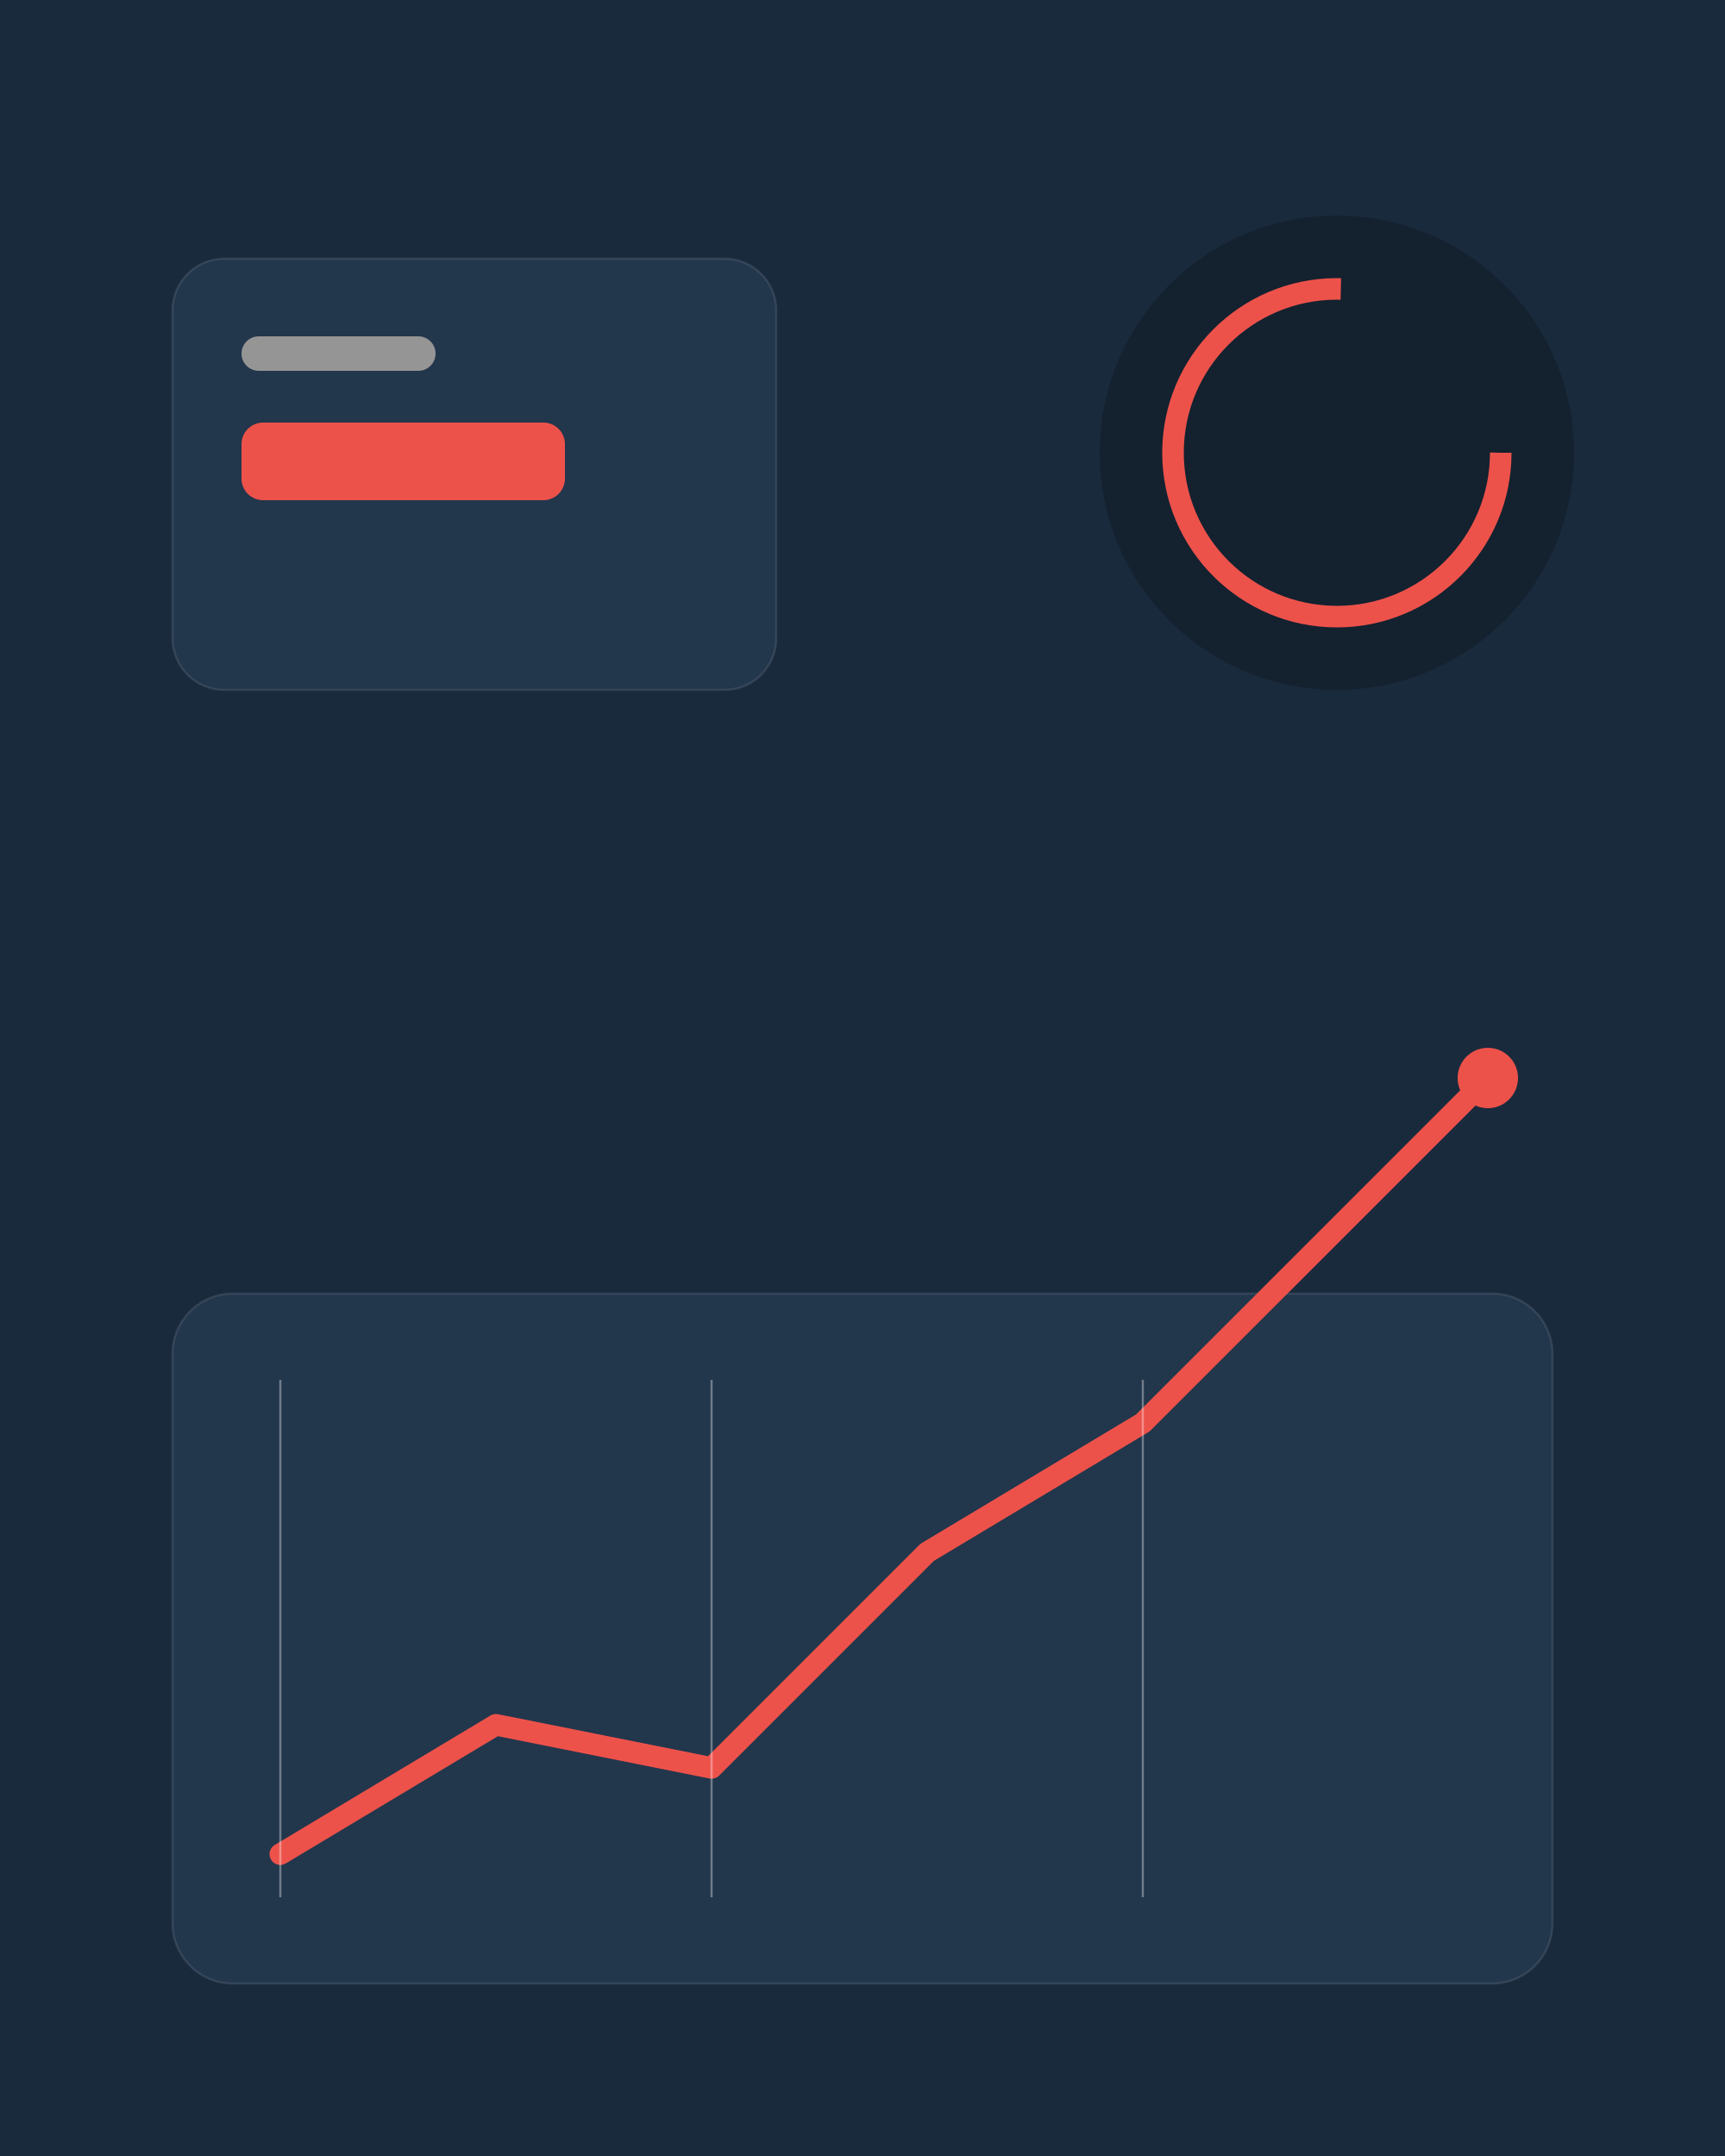
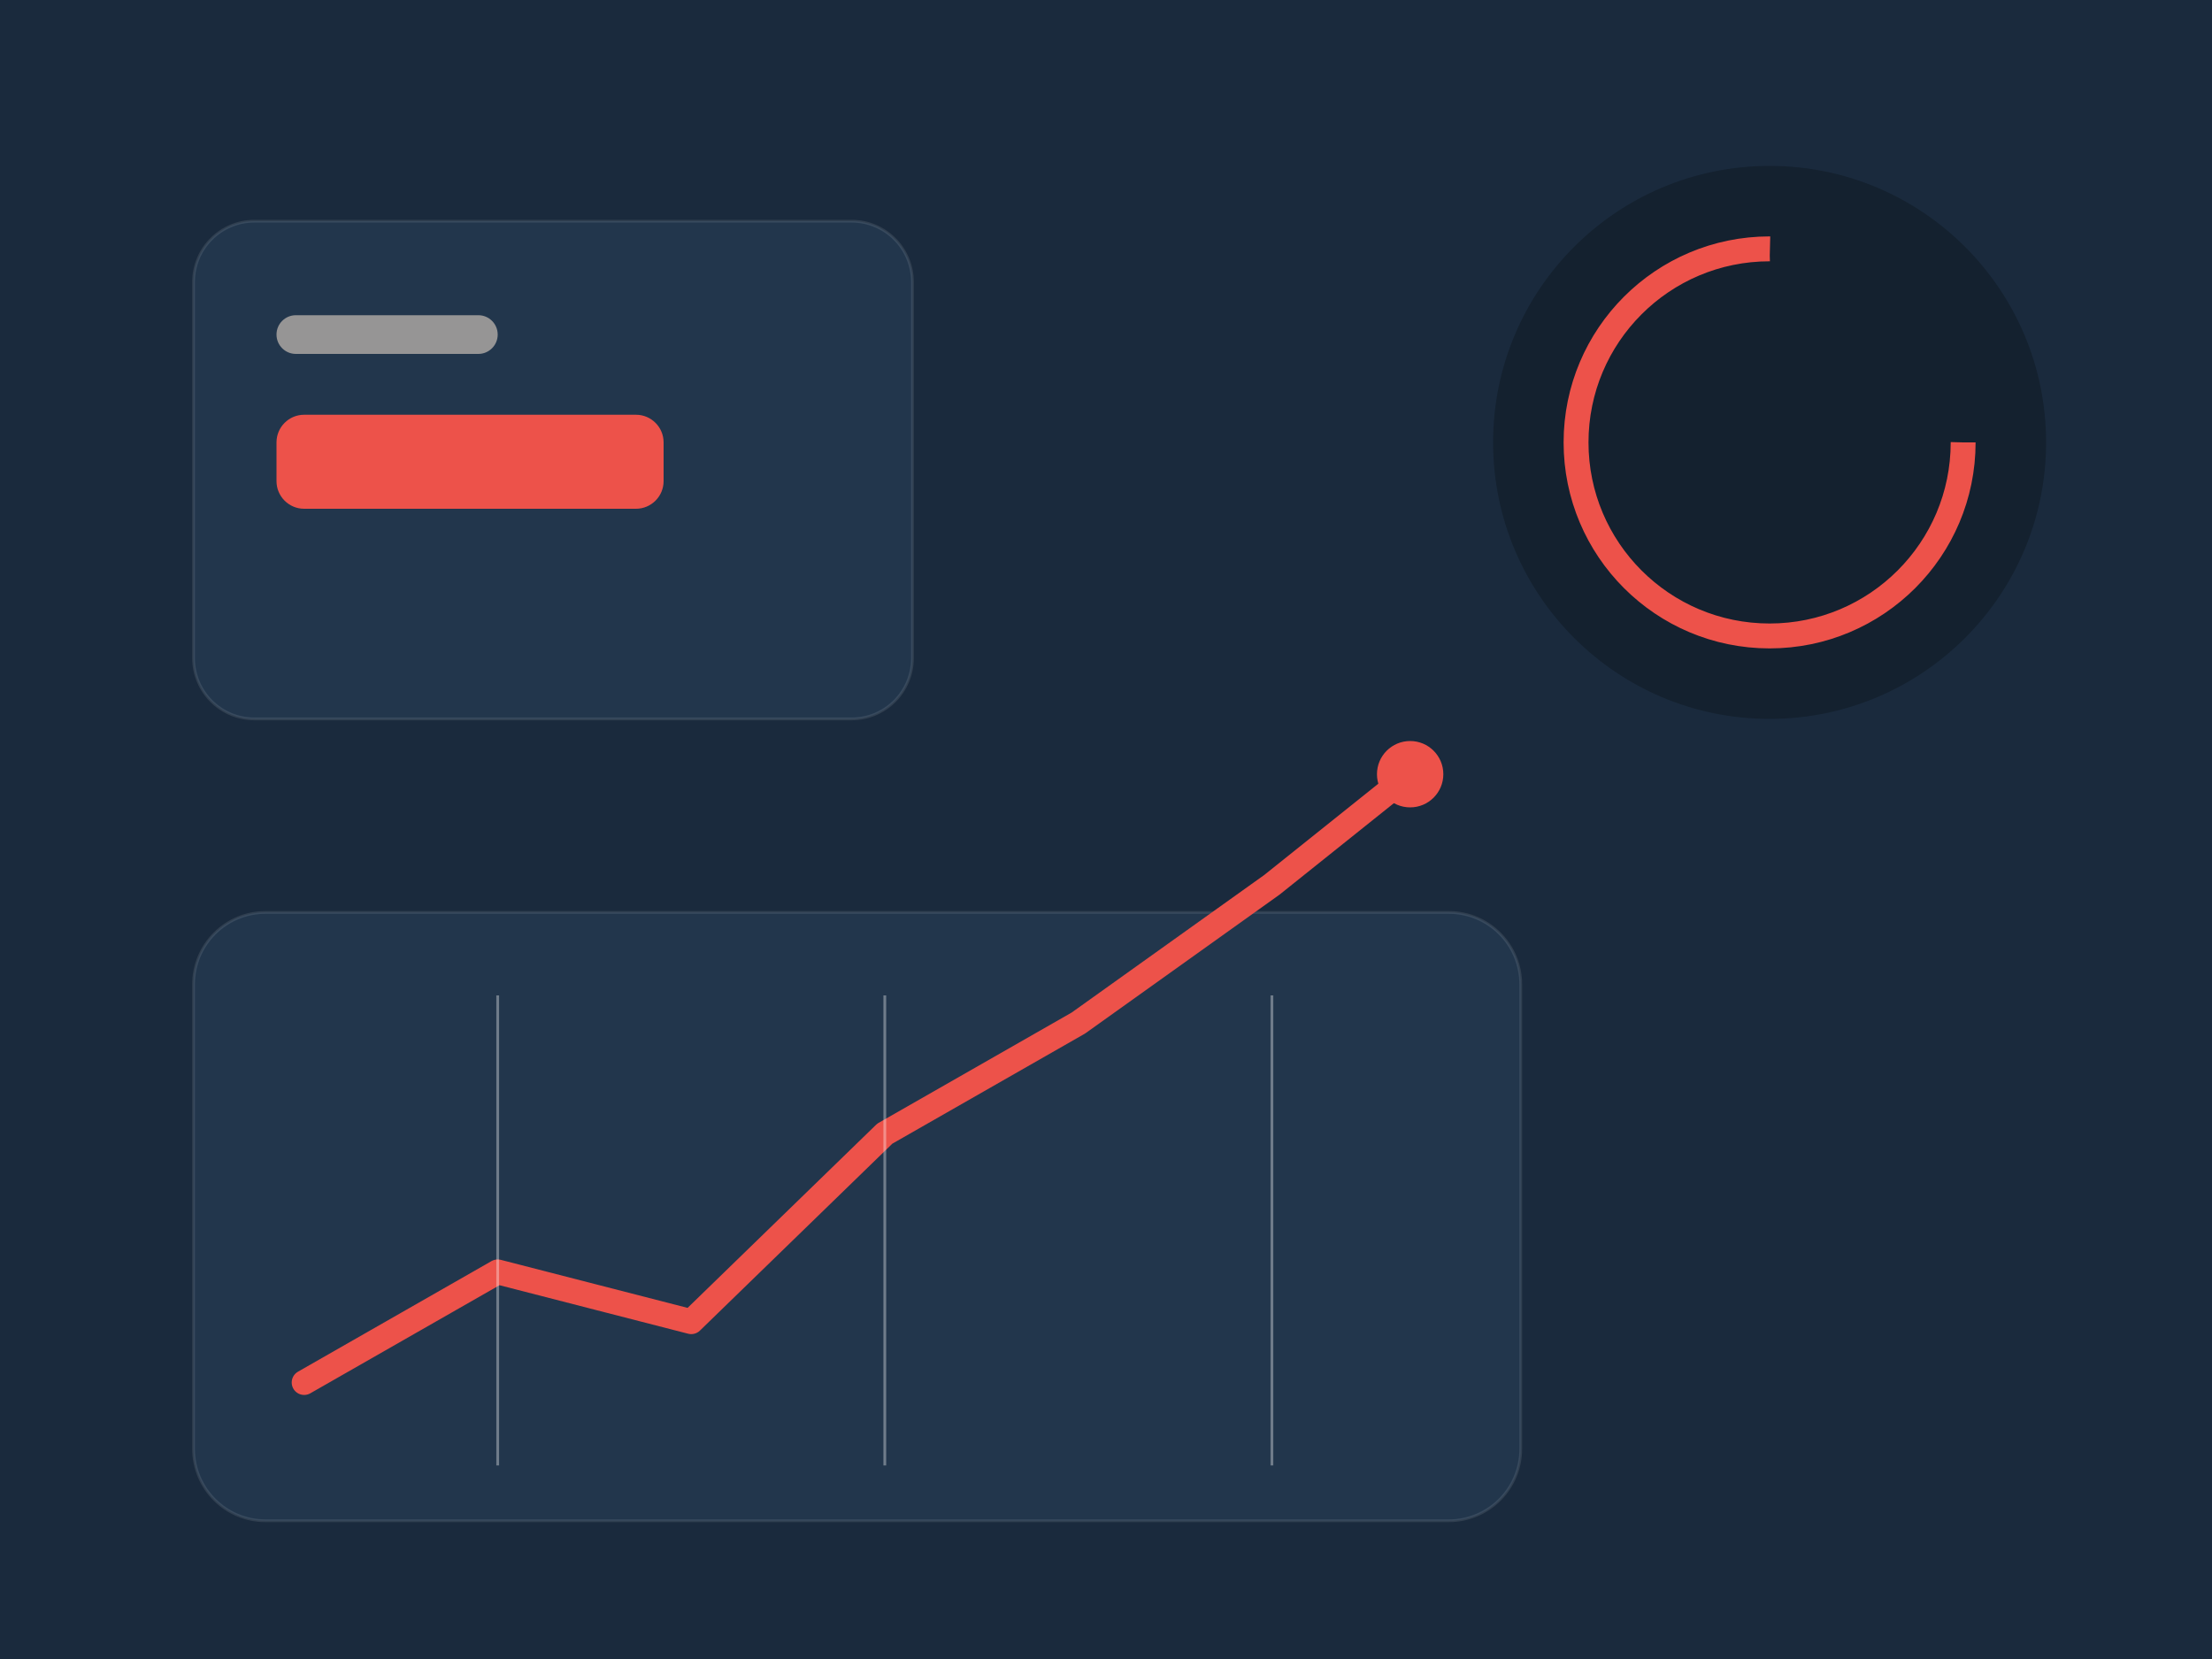
- <svg xmlns="http://www.w3.org/2000/svg" viewBox="0 0 800 1000" role="img" aria-label="Abstract geometric composition of an ascending coral line and navy panels representing the Northbeam Analytics performance marketing project">
-   <rect width="800" height="1000" fill="#1A2A3D" />
-   <rect x="80" y="600" width="640" height="320" rx="28" fill="#22364C" stroke="#FFFFFF" stroke-opacity="0.1" />
-   <polyline points="130,860 230,800 330,820 430,720 530,660 630,560 690,500" fill="none" stroke="#ED524A" stroke-width="10" stroke-linecap="round" stroke-linejoin="round" />
-   <circle cx="690" cy="500" r="14" fill="#ED524A" />
+ <svg xmlns="http://www.w3.org/2000/svg" viewBox="0 0 800 600" role="img" aria-label="Abstract geometric composition of an ascending coral line and navy panels representing the Northbeam Analytics performance marketing project">
+   <rect width="800" height="600" fill="#1A2A3D" />
+   <rect x="70" y="330" width="480" height="220" rx="26" fill="#22364C" stroke="#FFFFFF" stroke-opacity="0.1" />
+   <polyline points="110,500 180,460 250,478 320,410 390,370 460,320 510,280" fill="none" stroke="#ED524A" stroke-width="9" stroke-linecap="round" stroke-linejoin="round" />
+   <circle cx="510" cy="280" r="12" fill="#ED524A" />
  <g opacity="0.35" stroke="#FFFFFF">
-     <line x1="130" y1="640" x2="130" y2="880" />
-     <line x1="330" y1="640" x2="330" y2="880" />
-     <line x1="530" y1="640" x2="530" y2="880" />
+     <line x1="180" y1="360" x2="180" y2="530" />
+     <line x1="320" y1="360" x2="320" y2="530" />
+     <line x1="460" y1="360" x2="460" y2="530" />
  </g>
-   <rect x="80" y="120" width="280" height="200" rx="24" fill="#22364C" stroke="#FFFFFF" stroke-opacity="0.1" />
-   <rect x="112" y="156" width="90" height="16" rx="8" fill="#969595" />
-   <rect x="112" y="196" width="150" height="36" rx="10" fill="#ED524A" />
-   <circle cx="620" cy="210" r="110" fill="#14212F" />
-   <circle cx="620" cy="210" r="76" fill="none" stroke="#ED524A" stroke-width="10" stroke-dasharray="360 478" />
+   <rect x="70" y="80" width="260" height="180" rx="22" fill="#22364C" stroke="#FFFFFF" stroke-opacity="0.1" />
+   <rect x="100" y="114" width="80" height="14" rx="7" fill="#969595" />
+   <rect x="100" y="150" width="140" height="34" rx="10" fill="#ED524A" />
+   <circle cx="640" cy="160" r="100" fill="#14212F" />
+   <circle cx="640" cy="160" r="70" fill="none" stroke="#ED524A" stroke-width="9" stroke-dasharray="330 440" />
</svg>
